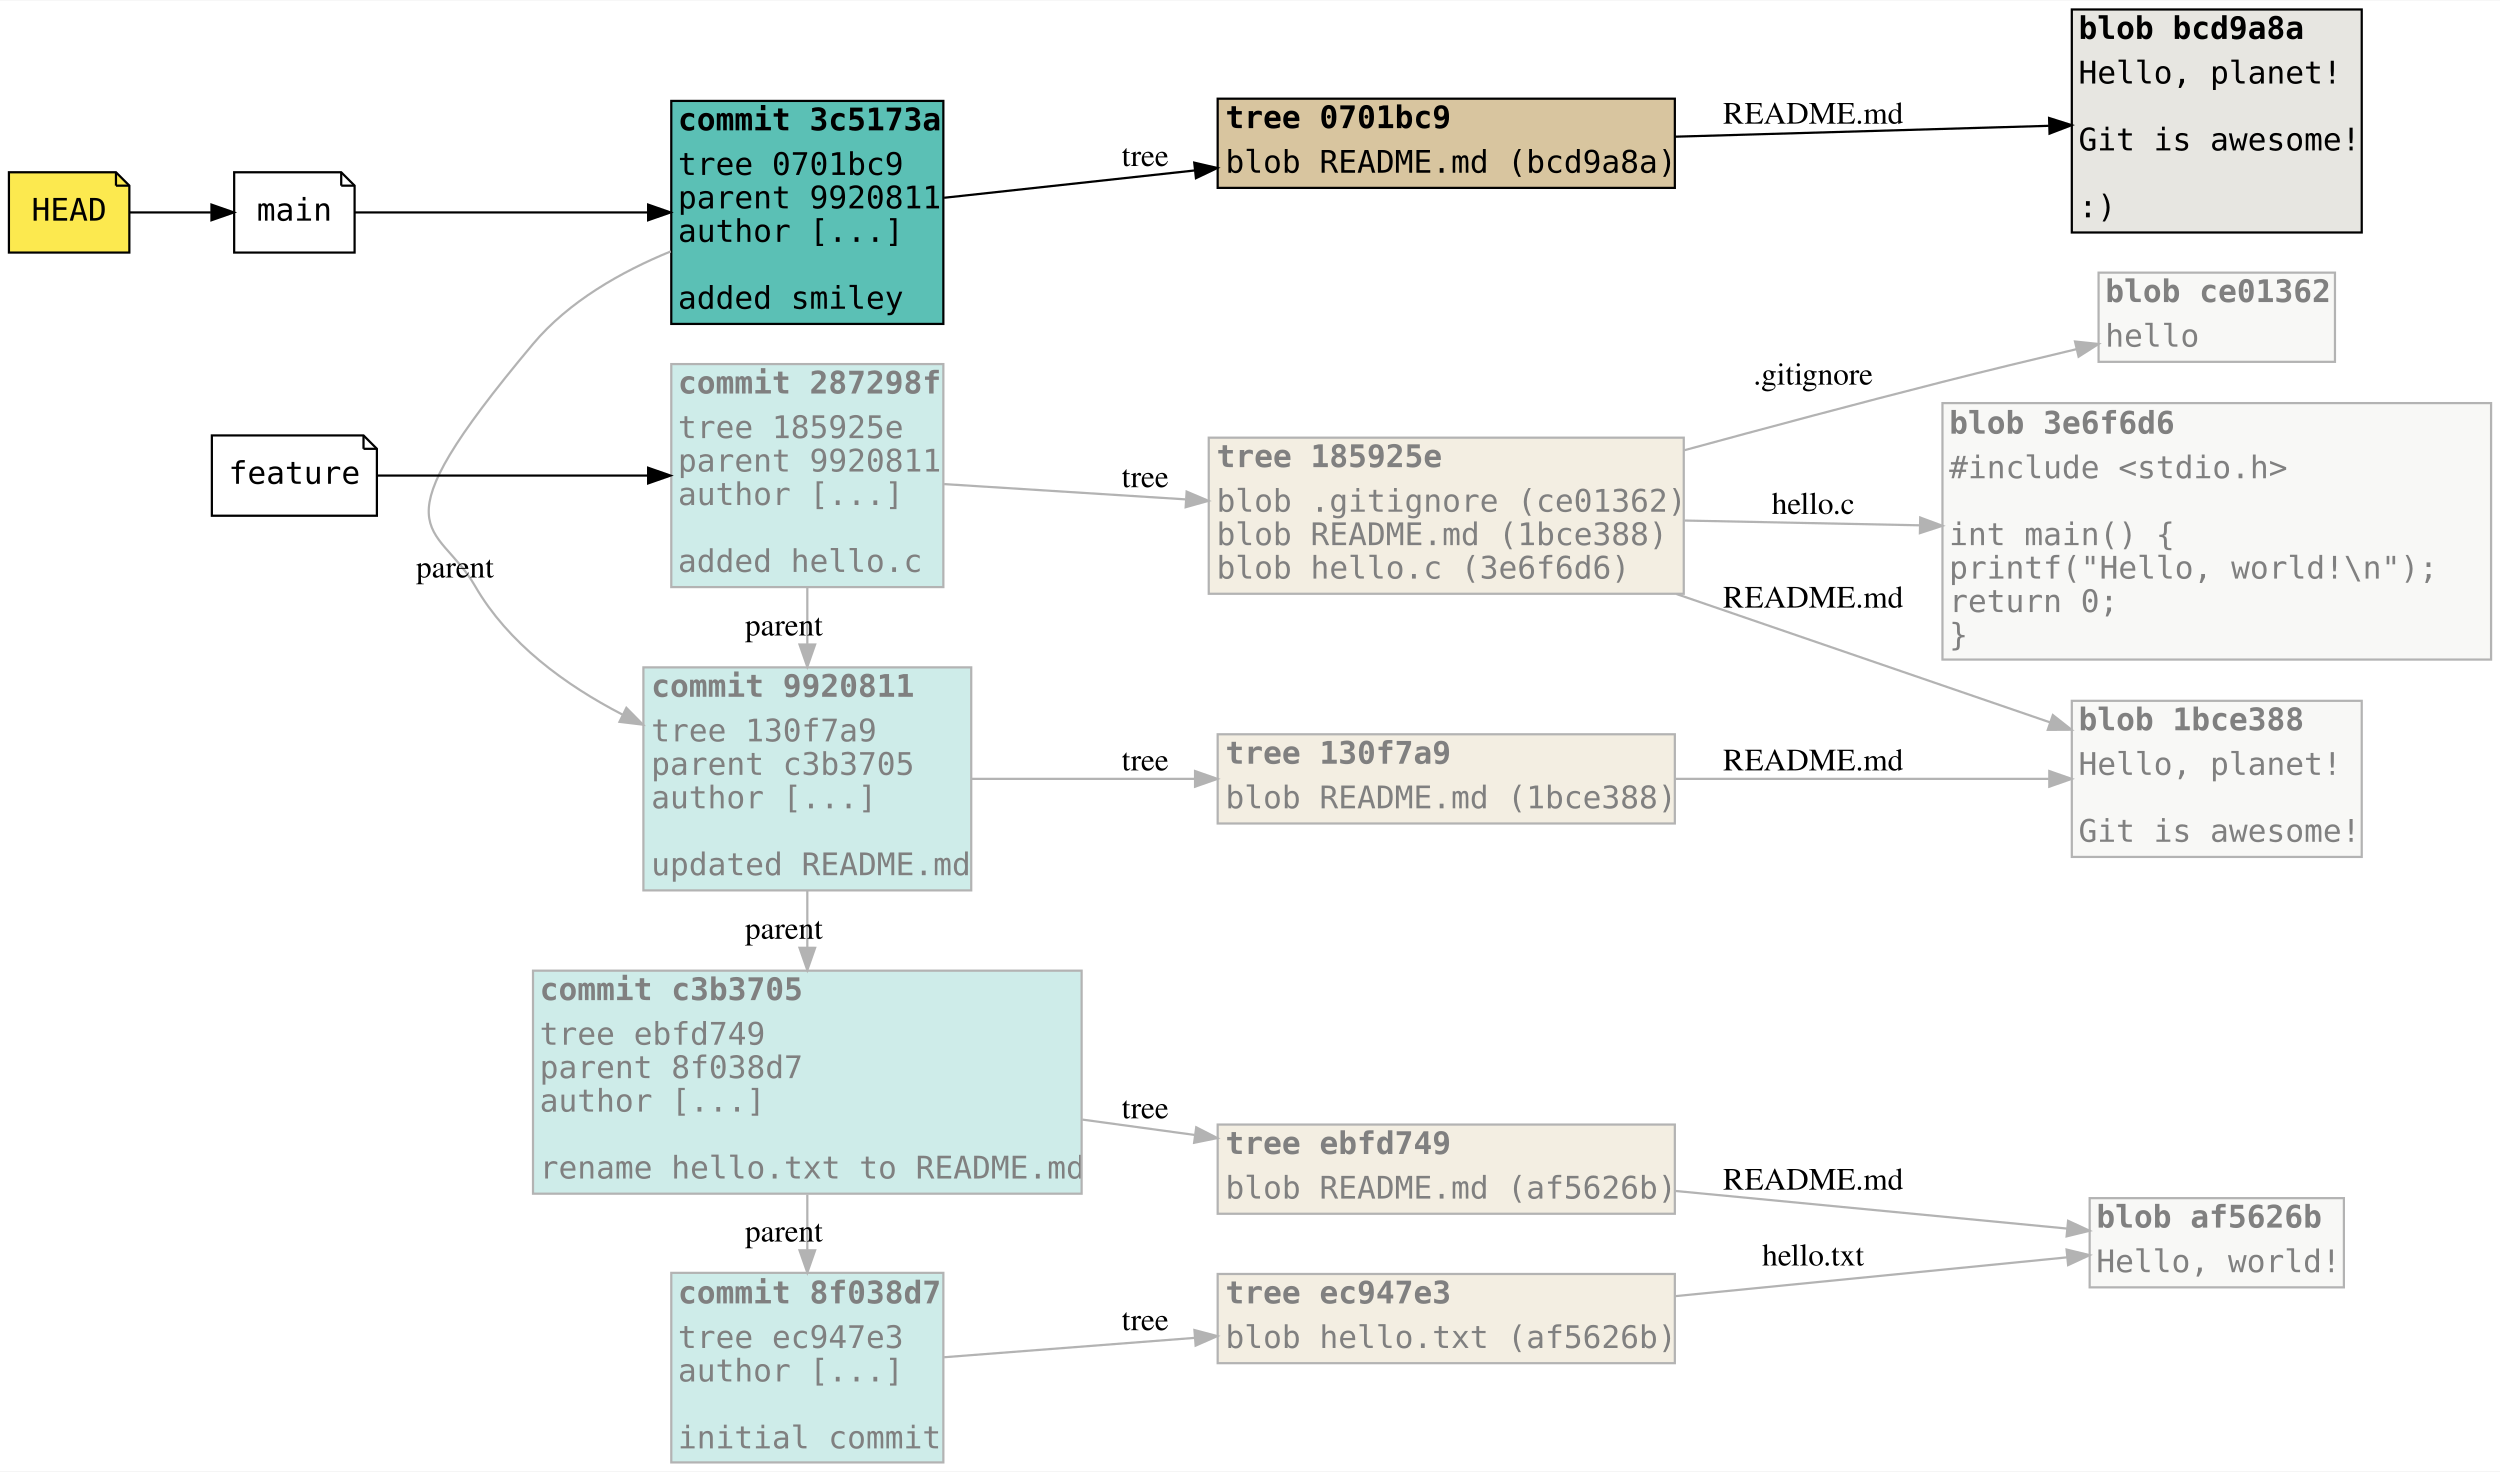
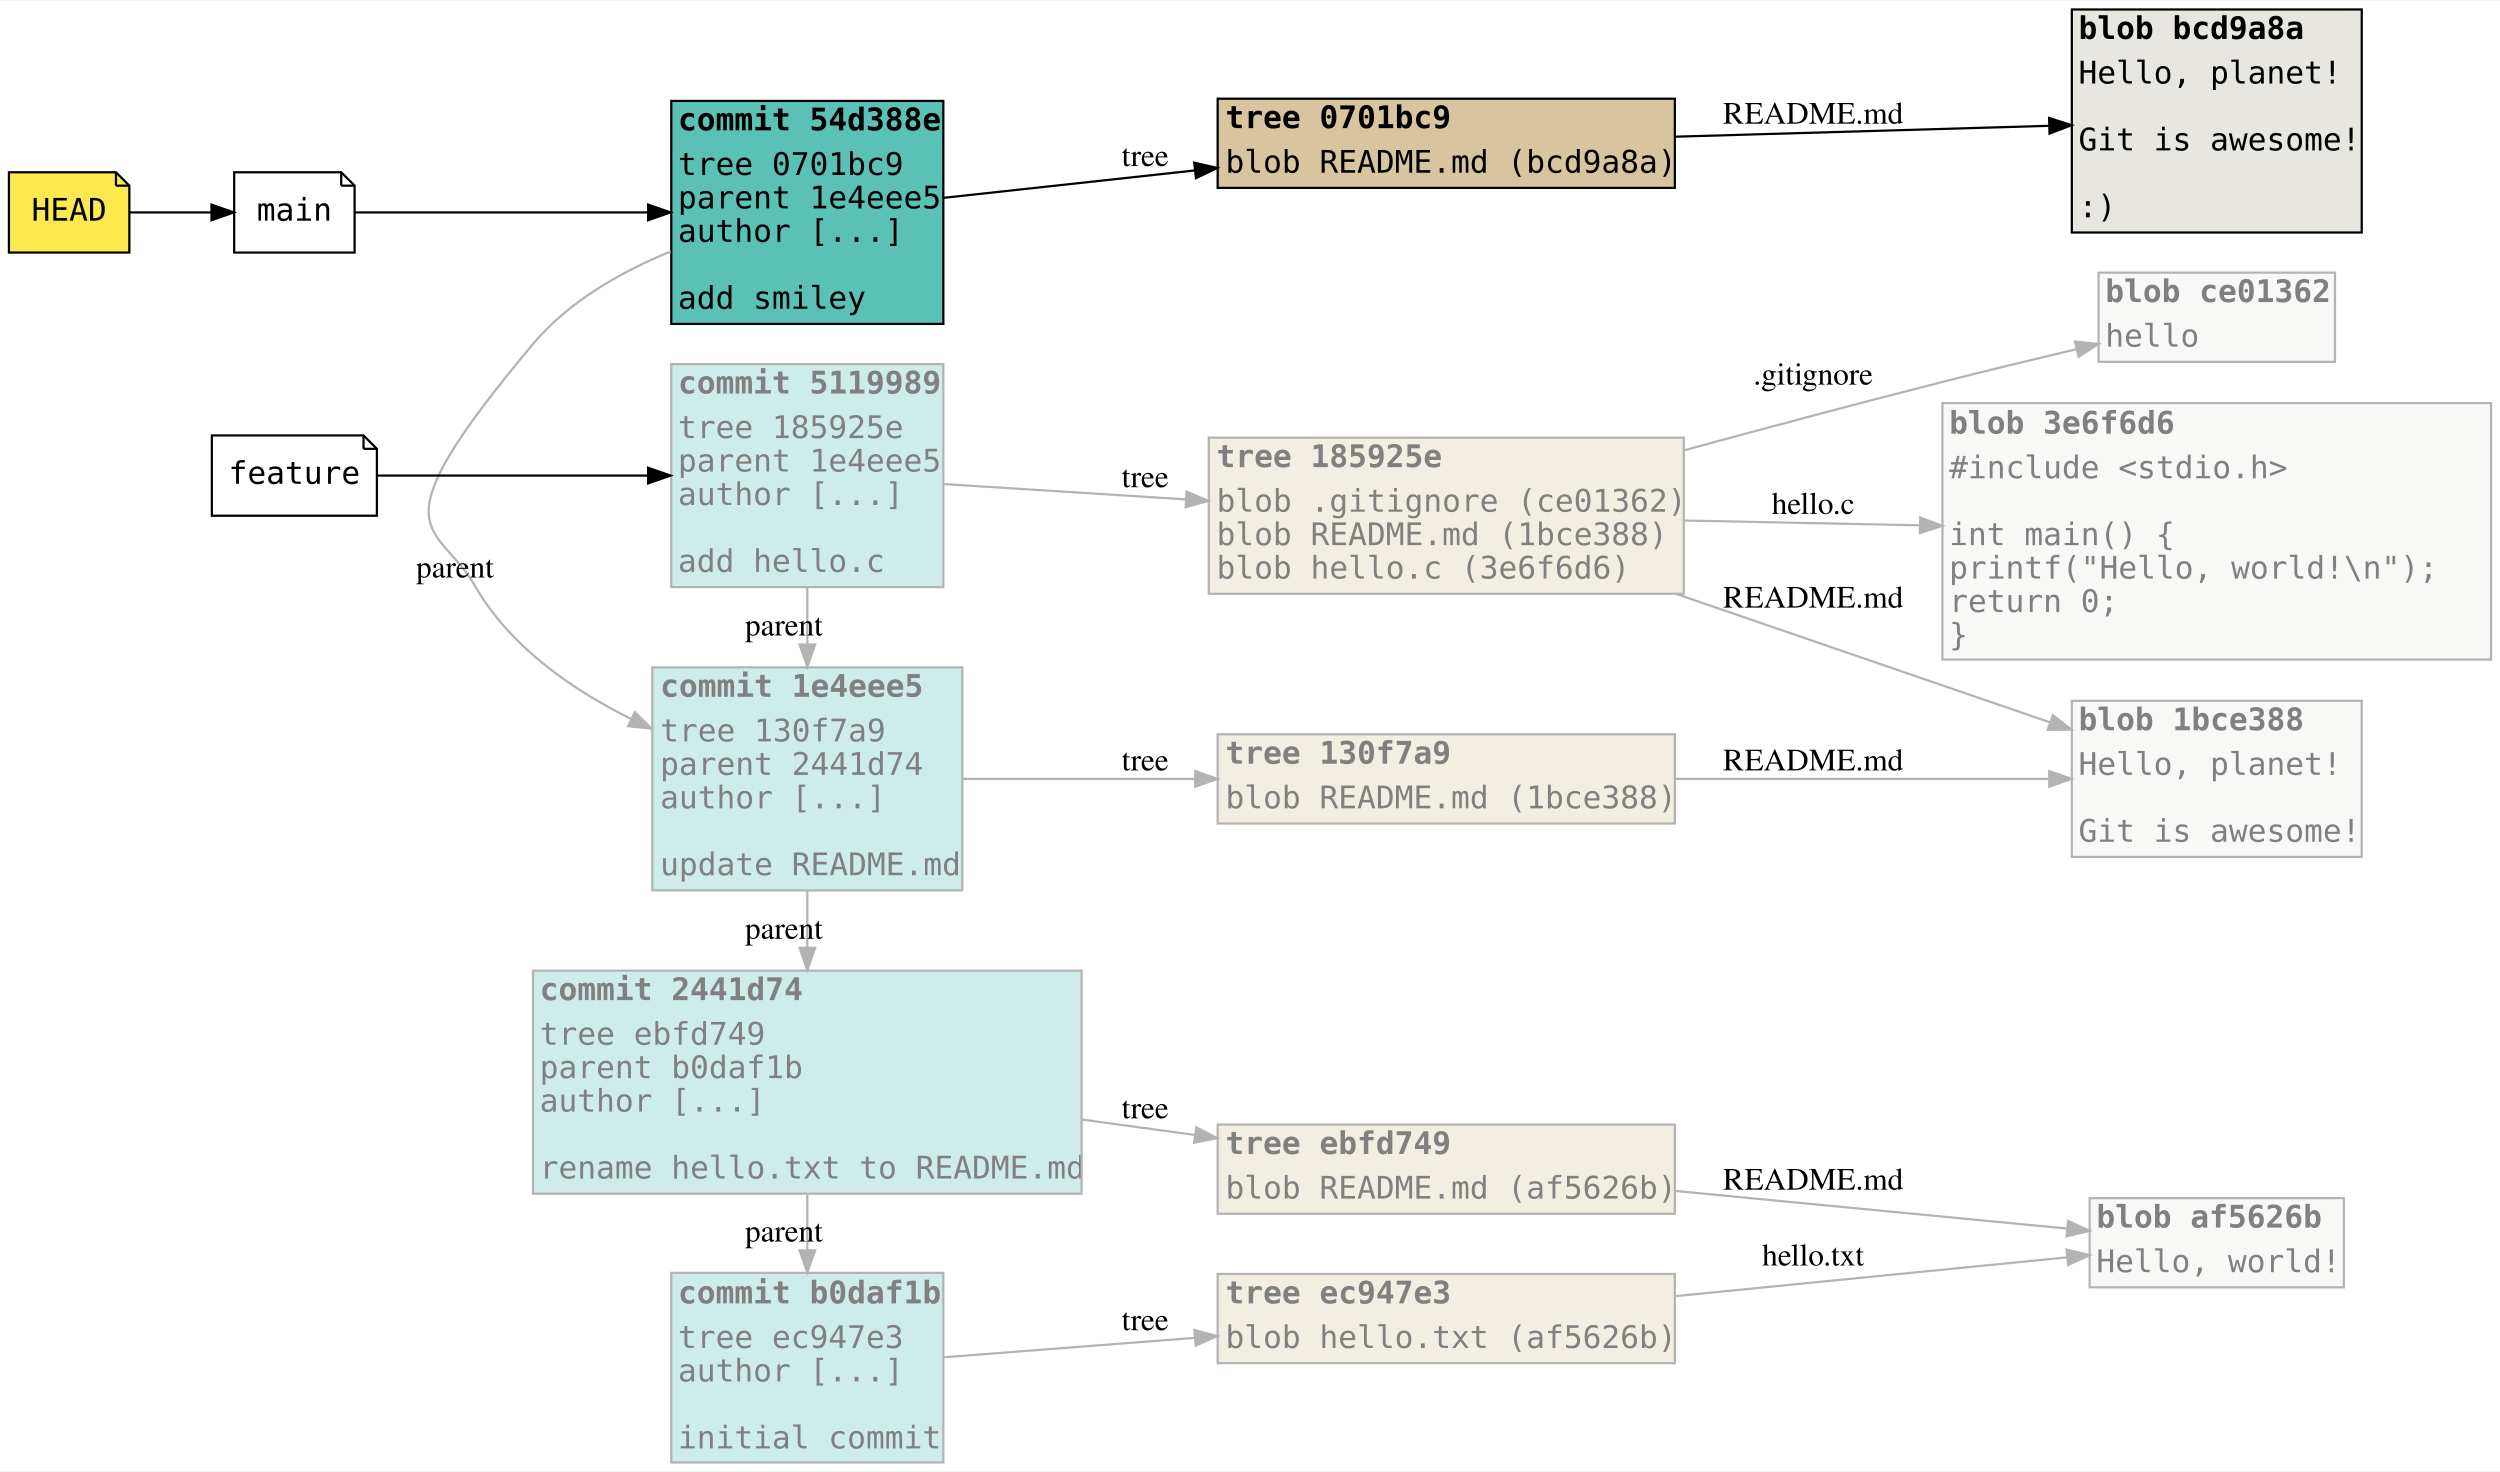
<svg xmlns="http://www.w3.org/2000/svg" width="1121pt" height="660pt" viewBox="0.00 0.00 1121.00 659.50">
  <g id="graph0" class="graph" transform="scale(1 1) rotate(0) translate(4 655.5)">
    <polygon fill="white" stroke="transparent" points="-4,4 -4,-655.5 1117,-655.5 1117,4 -4,4" />
    <g id="node1" class="node">
      <polygon fill="#5bc0b5" stroke="transparent" points="297,-510.5 297,-610.5 419,-610.5 419,-510.5 297,-510.5" />
-       <text text-anchor="start" x="300" y="-597.3" font-family="monospace" font-weight="bold" font-size="14.00" fill="#000000">commit 3c5173a</text>
+       <text text-anchor="start" x="300" y="-597.3" font-family="monospace" font-weight="bold" font-size="14.00" fill="#000000">commit 54d388e</text>
      <text text-anchor="start" x="300" y="-577.3" font-family="monospace" font-size="14.00" fill="#000000">tree 0701bc9  </text>
-       <text text-anchor="start" x="300" y="-562.3" font-family="monospace" font-size="14.00" fill="#000000">parent 9920811</text>
+       <text text-anchor="start" x="300" y="-562.3" font-family="monospace" font-size="14.00" fill="#000000">parent 1e4eee5</text>
      <text text-anchor="start" x="300" y="-547.3" font-family="monospace" font-size="14.00" fill="#000000">author [...]  </text>
      <text text-anchor="start" x="300" y="-532.3" font-family="monospace" font-size="14.00" fill="#000000">              </text>
-       <text text-anchor="start" x="300" y="-517.3" font-family="monospace" font-size="14.00" fill="#000000">added smiley  </text>
+       <text text-anchor="start" x="300" y="-517.3" font-family="monospace" font-size="14.00" fill="#000000">add smiley    </text>
      <polygon fill="none" stroke="#000000" points="297,-510.5 297,-610.5 419,-610.5 419,-510.5 297,-510.5" />
    </g>
    <g id="node2" class="node">
      <polygon fill="#d8c59f" stroke="transparent" points="542,-571.5 542,-611.5 747,-611.5 747,-571.5 542,-571.5" />
      <text text-anchor="start" x="545.5" y="-598.3" font-family="monospace" font-weight="bold" font-size="14.00" fill="#000000">tree 0701bc9</text>
      <text text-anchor="start" x="545.5" y="-578.3" font-family="monospace" font-size="14.00" fill="#000000">blob README.md (bcd9a8a)</text>
      <polygon fill="none" stroke="#000000" points="542,-571.5 542,-611.5 747,-611.5 747,-571.5 542,-571.5" />
    </g>
    <g id="edge1" class="edge">
      <path fill="none" stroke="#000000" d="M419.34,-567.07C451.98,-570.63 493.35,-575.14 531.64,-579.31" />
      <polygon fill="#000000" stroke="#000000" points="531.5,-582.82 541.82,-580.42 532.26,-575.86 531.5,-582.82" />
      <text text-anchor="middle" x="509.5" y="-581.3" font-family="Times,serif" font-size="14.00">tree</text>
    </g>
    <g id="node3" class="node">
-       <polygon fill="#ceece9" stroke="transparent" points="284.5,-256.5 284.5,-356.5 431.5,-356.5 431.5,-256.5 284.5,-256.5" />
-       <text text-anchor="start" x="288" y="-343.3" font-family="monospace" font-weight="bold" font-size="14.00" fill="#808080">commit 9920811</text>
-       <text text-anchor="start" x="288" y="-323.3" font-family="monospace" font-size="14.00" fill="#808080">tree 130f7a9     </text>
-       <text text-anchor="start" x="288" y="-308.3" font-family="monospace" font-size="14.00" fill="#808080">parent c3b3705   </text>
-       <text text-anchor="start" x="288" y="-293.3" font-family="monospace" font-size="14.00" fill="#808080">author [...]     </text>
-       <text text-anchor="start" x="288" y="-278.3" font-family="monospace" font-size="14.00" fill="#808080">                 </text>
-       <text text-anchor="start" x="288" y="-263.3" font-family="monospace" font-size="14.00" fill="#808080">updated README.md</text>
-       <polygon fill="none" stroke="#b3b3b3" points="284.5,-256.5 284.5,-356.5 431.5,-356.5 431.5,-256.5 284.5,-256.5" />
+       <polygon fill="#ceece9" stroke="transparent" points="288.5,-256.5 288.5,-356.5 427.5,-356.5 427.5,-256.5 288.5,-256.5" />
+       <text text-anchor="start" x="292" y="-343.3" font-family="monospace" font-weight="bold" font-size="14.00" fill="#808080">commit 1e4eee5</text>
+       <text text-anchor="start" x="292" y="-323.3" font-family="monospace" font-size="14.00" fill="#808080">tree 130f7a9    </text>
+       <text text-anchor="start" x="292" y="-308.3" font-family="monospace" font-size="14.00" fill="#808080">parent 2441d74  </text>
+       <text text-anchor="start" x="292" y="-293.3" font-family="monospace" font-size="14.00" fill="#808080">author [...]    </text>
+       <text text-anchor="start" x="292" y="-278.3" font-family="monospace" font-size="14.00" fill="#808080">                </text>
+       <text text-anchor="start" x="292" y="-263.3" font-family="monospace" font-size="14.00" fill="#808080">update README.md</text>
+       <polygon fill="none" stroke="#b3b3b3" points="288.5,-256.5 288.5,-356.5 427.5,-356.5 427.5,-256.5 288.5,-256.5" />
    </g>
    <g id="edge2" class="edge">
-       <path fill="none" stroke="#b3b3b3" d="M296.77,-543.03C274.53,-533.91 250.97,-520.56 235,-501.5 161.95,-414.31 192.08,-422.39 209,-393 223.75,-367.38 249.33,-348.65 275.17,-335.3" />
-       <polygon fill="#b3b3b3" stroke="#b3b3b3" points="276.87,-338.36 284.3,-330.81 273.78,-332.08 276.87,-338.36" />
+       <path fill="none" stroke="#b3b3b3" d="M296.77,-543.03C274.53,-533.91 250.97,-520.56 235,-501.5 161.95,-414.31 192.08,-422.39 209,-393 224.49,-366.1 251.9,-346.8 279.03,-333.35" />
+       <polygon fill="#b3b3b3" stroke="#b3b3b3" points="280.66,-336.45 288.2,-329.01 277.66,-330.12 280.66,-336.45" />
      <text text-anchor="middle" x="200" y="-396.8" font-family="Times,serif" font-size="14.00">parent</text>
    </g>
    <g id="node4" class="node">
      <polygon fill="#e7e6e1" stroke="transparent" points="925,-551.5 925,-651.5 1055,-651.5 1055,-551.5 925,-551.5" />
      <text text-anchor="start" x="928" y="-638.3" font-family="monospace" font-weight="bold" font-size="14.00" fill="#000000">blob bcd9a8a</text>
      <text text-anchor="start" x="928" y="-618.3" font-family="monospace" font-size="14.00" fill="#000000">Hello, planet! </text>
      <text text-anchor="start" x="928" y="-603.3" font-family="monospace" font-size="14.00" fill="#000000">               </text>
      <text text-anchor="start" x="928" y="-588.3" font-family="monospace" font-size="14.00" fill="#000000">Git is awesome!</text>
      <text text-anchor="start" x="928" y="-573.3" font-family="monospace" font-size="14.00" fill="#000000">               </text>
      <text text-anchor="start" x="928" y="-558.3" font-family="monospace" font-size="14.00" fill="#000000">:)             </text>
      <polygon fill="none" stroke="#000000" points="925,-551.5 925,-651.5 1055,-651.5 1055,-551.5 925,-551.5" />
    </g>
    <g id="edge3" class="edge">
      <path fill="none" stroke="#000000" d="M747.17,-594.46C800.91,-596.02 865.71,-597.91 914.7,-599.34" />
      <polygon fill="#000000" stroke="#000000" points="914.81,-602.84 924.9,-599.63 915.01,-595.84 914.81,-602.84" />
      <text text-anchor="middle" x="809" y="-600.3" font-family="Times,serif" font-size="14.00">README.md</text>
    </g>
    <g id="node5" class="node">
      <polygon fill="#f3eee2" stroke="transparent" points="542,-286.5 542,-326.5 747,-326.5 747,-286.5 542,-286.5" />
      <text text-anchor="start" x="545.5" y="-313.3" font-family="monospace" font-weight="bold" font-size="14.00" fill="#808080">tree 130f7a9</text>
      <text text-anchor="start" x="545.5" y="-293.3" font-family="monospace" font-size="14.00" fill="#808080">blob README.md (1bce388)</text>
      <polygon fill="none" stroke="#b3b3b3" points="542,-286.5 542,-326.5 747,-326.5 747,-286.5 542,-286.5" />
    </g>
    <g id="edge4" class="edge">
-       <path fill="none" stroke="#b3b3b3" d="M431.53,-306.5C461.89,-306.5 497.88,-306.5 531.51,-306.5" />
-       <polygon fill="#b3b3b3" stroke="#b3b3b3" points="531.86,-310 541.86,-306.5 531.86,-303 531.86,-310" />
+       <path fill="none" stroke="#b3b3b3" d="M427.51,-306.5C458.71,-306.5 496.45,-306.5 531.6,-306.5" />
+       <polygon fill="#b3b3b3" stroke="#b3b3b3" points="531.93,-310 541.93,-306.5 531.93,-303 531.93,-310" />
      <text text-anchor="middle" x="509.5" y="-310.3" font-family="Times,serif" font-size="14.00">tree</text>
    </g>
    <g id="node6" class="node">
      <polygon fill="#ceece9" stroke="transparent" points="235,-120.5 235,-220.5 481,-220.5 481,-120.5 235,-120.5" />
-       <text text-anchor="start" x="238" y="-207.3" font-family="monospace" font-weight="bold" font-size="14.00" fill="#808080">commit c3b3705</text>
+       <text text-anchor="start" x="238" y="-207.3" font-family="monospace" font-weight="bold" font-size="14.00" fill="#808080">commit 2441d74</text>
      <text text-anchor="start" x="238" y="-187.3" font-family="monospace" font-size="14.00" fill="#808080">tree ebfd749                 </text>
-       <text text-anchor="start" x="238" y="-172.3" font-family="monospace" font-size="14.00" fill="#808080">parent 8f038d7               </text>
+       <text text-anchor="start" x="238" y="-172.3" font-family="monospace" font-size="14.00" fill="#808080">parent b0daf1b               </text>
      <text text-anchor="start" x="238" y="-157.3" font-family="monospace" font-size="14.00" fill="#808080">author [...]                 </text>
      <text text-anchor="start" x="238" y="-142.3" font-family="monospace" font-size="14.00" fill="#808080">                             </text>
      <text text-anchor="start" x="238" y="-127.3" font-family="monospace" font-size="14.00" fill="#808080">rename hello.txt to README.md</text>
      <polygon fill="none" stroke="#b3b3b3" points="235,-120.5 235,-220.5 481,-220.5 481,-120.5 235,-120.5" />
    </g>
    <g id="edge5" class="edge">
      <path fill="none" stroke="#b3b3b3" d="M358,-256.45C358,-248.17 358,-239.51 358,-231.01" />
      <polygon fill="#b3b3b3" stroke="#b3b3b3" points="361.5,-230.75 358,-220.75 354.5,-230.76 361.5,-230.75" />
      <text text-anchor="middle" x="347.5" y="-234.8" font-family="Times,serif" font-size="14.00">parent</text>
    </g>
    <g id="node7" class="node">
      <polygon fill="#f8f8f6" stroke="transparent" points="925,-271.5 925,-341.5 1055,-341.5 1055,-271.5 925,-271.5" />
      <text text-anchor="start" x="928" y="-328.3" font-family="monospace" font-weight="bold" font-size="14.00" fill="#808080">blob 1bce388</text>
      <text text-anchor="start" x="928" y="-308.3" font-family="monospace" font-size="14.00" fill="#808080">Hello, planet! </text>
      <text text-anchor="start" x="928" y="-293.3" font-family="monospace" font-size="14.00" fill="#808080">               </text>
      <text text-anchor="start" x="928" y="-278.3" font-family="monospace" font-size="14.00" fill="#808080">Git is awesome!</text>
      <polygon fill="none" stroke="#b3b3b3" points="925,-271.5 925,-341.5 1055,-341.5 1055,-271.5 925,-271.5" />
    </g>
    <g id="edge6" class="edge">
      <path fill="none" stroke="#b3b3b3" d="M747.17,-306.5C800.91,-306.5 865.71,-306.5 914.7,-306.5" />
      <polygon fill="#b3b3b3" stroke="#b3b3b3" points="914.9,-310 924.9,-306.5 914.9,-303 914.9,-310" />
      <text text-anchor="middle" x="809" y="-310.3" font-family="Times,serif" font-size="14.00">README.md</text>
    </g>
    <g id="node8" class="node">
      <polygon fill="#f3eee2" stroke="transparent" points="542,-111.5 542,-151.5 747,-151.5 747,-111.5 542,-111.5" />
      <text text-anchor="start" x="545.5" y="-138.3" font-family="monospace" font-weight="bold" font-size="14.00" fill="#808080">tree ebfd749</text>
      <text text-anchor="start" x="545.5" y="-118.3" font-family="monospace" font-size="14.00" fill="#808080">blob README.md (af5626b)</text>
      <polygon fill="none" stroke="#b3b3b3" points="542,-111.5 542,-151.5 747,-151.5 747,-111.5 542,-111.5" />
    </g>
    <g id="edge7" class="edge">
      <path fill="none" stroke="#b3b3b3" d="M481.3,-153.73C498.02,-151.44 515.1,-149.1 531.62,-146.84" />
      <polygon fill="#b3b3b3" stroke="#b3b3b3" points="532.39,-150.26 541.82,-145.44 531.44,-143.33 532.39,-150.26" />
      <text text-anchor="middle" x="509.5" y="-154.3" font-family="Times,serif" font-size="14.00">tree</text>
    </g>
    <g id="node9" class="node">
      <polygon fill="#ceece9" stroke="transparent" points="297,0 297,-85 419,-85 419,0 297,0" />
-       <text text-anchor="start" x="300" y="-71.3" font-family="monospace" font-weight="bold" font-size="14.00" fill="#808080">commit 8f038d7</text>
+       <text text-anchor="start" x="300" y="-71.3" font-family="monospace" font-weight="bold" font-size="14.00" fill="#808080">commit b0daf1b</text>
      <text text-anchor="start" x="300" y="-51.3" font-family="monospace" font-size="14.00" fill="#808080">tree ec947e3  </text>
      <text text-anchor="start" x="300" y="-36.3" font-family="monospace" font-size="14.00" fill="#808080">author [...]  </text>
      <text text-anchor="start" x="300" y="-21.3" font-family="monospace" font-size="14.00" fill="#808080">              </text>
      <text text-anchor="start" x="300" y="-6.3" font-family="monospace" font-size="14.00" fill="#808080">initial commit</text>
      <polygon fill="none" stroke="#b3b3b3" points="297,0 297,-85 419,-85 419,0 297,0" />
    </g>
    <g id="edge8" class="edge">
      <path fill="none" stroke="#b3b3b3" d="M358,-120.07C358,-111.94 358,-103.5 358,-95.32" />
      <polygon fill="#b3b3b3" stroke="#b3b3b3" points="361.5,-95.12 358,-85.12 354.5,-95.12 361.5,-95.12" />
      <text text-anchor="middle" x="347.5" y="-99.05" font-family="Times,serif" font-size="14.00">parent</text>
    </g>
    <g id="node10" class="node">
      <polygon fill="#f8f8f6" stroke="transparent" points="933,-78.5 933,-118.5 1047,-118.5 1047,-78.5 933,-78.5" />
      <text text-anchor="start" x="936" y="-105.3" font-family="monospace" font-weight="bold" font-size="14.00" fill="#808080">blob af5626b</text>
      <text text-anchor="start" x="936" y="-85.3" font-family="monospace" font-size="14.00" fill="#808080">Hello, world!</text>
      <polygon fill="none" stroke="#b3b3b3" points="933,-78.5 933,-118.5 1047,-118.5 1047,-78.5 933,-78.5" />
    </g>
    <g id="edge9" class="edge">
      <path fill="none" stroke="#b3b3b3" d="M747.17,-121.73C803.99,-116.27 873.16,-109.63 922.94,-104.85" />
      <polygon fill="#b3b3b3" stroke="#b3b3b3" points="923.33,-108.33 932.95,-103.88 922.66,-101.36 923.33,-108.33" />
      <text text-anchor="middle" x="809" y="-122.3" font-family="Times,serif" font-size="14.00">README.md</text>
    </g>
    <g id="node11" class="node">
      <polygon fill="#f3eee2" stroke="transparent" points="542,-44.5 542,-84.5 747,-84.5 747,-44.5 542,-44.5" />
      <text text-anchor="start" x="545.5" y="-71.3" font-family="monospace" font-weight="bold" font-size="14.00" fill="#808080">tree ec947e3</text>
      <text text-anchor="start" x="545.5" y="-51.3" font-family="monospace" font-size="14.00" fill="#808080">blob hello.txt (af5626b)</text>
      <polygon fill="none" stroke="#b3b3b3" points="542,-44.5 542,-84.5 747,-84.5 747,-44.5 542,-44.5" />
    </g>
    <g id="edge10" class="edge">
      <path fill="none" stroke="#b3b3b3" d="M419.34,-47.17C451.98,-49.69 493.35,-52.89 531.64,-55.85" />
      <polygon fill="#b3b3b3" stroke="#b3b3b3" points="531.58,-59.36 541.82,-56.64 532.12,-52.38 531.58,-59.36" />
      <text text-anchor="middle" x="509.5" y="-59.3" font-family="Times,serif" font-size="14.00">tree</text>
    </g>
    <g id="edge11" class="edge">
      <path fill="none" stroke="#b3b3b3" d="M747.17,-74.56C803.99,-80.19 873.16,-87.03 922.94,-91.96" />
      <polygon fill="#b3b3b3" stroke="#b3b3b3" points="922.65,-95.45 932.95,-92.95 923.34,-88.48 922.65,-95.45" />
      <text text-anchor="middle" x="809" y="-88.3" font-family="Times,serif" font-size="14.00">hello.txt</text>
    </g>
    <g id="node12" class="node">
      <polygon fill="#ceece9" stroke="transparent" points="297,-392.5 297,-492.5 419,-492.5 419,-392.5 297,-392.5" />
-       <text text-anchor="start" x="300" y="-479.3" font-family="monospace" font-weight="bold" font-size="14.00" fill="#808080">commit 287298f</text>
+       <text text-anchor="start" x="300" y="-479.3" font-family="monospace" font-weight="bold" font-size="14.00" fill="#808080">commit 5119989</text>
      <text text-anchor="start" x="300" y="-459.3" font-family="monospace" font-size="14.00" fill="#808080">tree 185925e  </text>
-       <text text-anchor="start" x="300" y="-444.3" font-family="monospace" font-size="14.00" fill="#808080">parent 9920811</text>
+       <text text-anchor="start" x="300" y="-444.3" font-family="monospace" font-size="14.00" fill="#808080">parent 1e4eee5</text>
      <text text-anchor="start" x="300" y="-429.3" font-family="monospace" font-size="14.00" fill="#808080">author [...]  </text>
      <text text-anchor="start" x="300" y="-414.3" font-family="monospace" font-size="14.00" fill="#808080">              </text>
-       <text text-anchor="start" x="300" y="-399.3" font-family="monospace" font-size="14.00" fill="#808080">added hello.c </text>
+       <text text-anchor="start" x="300" y="-399.3" font-family="monospace" font-size="14.00" fill="#808080">add hello.c   </text>
      <polygon fill="none" stroke="#b3b3b3" points="297,-392.5 297,-492.5 419,-492.5 419,-392.5 297,-392.5" />
    </g>
    <g id="edge13" class="edge">
      <path fill="none" stroke="#b3b3b3" d="M358,-392.45C358,-384.17 358,-375.51 358,-367.01" />
      <polygon fill="#b3b3b3" stroke="#b3b3b3" points="361.5,-366.75 358,-356.75 354.5,-366.76 361.5,-366.75" />
      <text text-anchor="middle" x="347.5" y="-370.8" font-family="Times,serif" font-size="14.00">parent</text>
    </g>
    <g id="node13" class="node">
      <polygon fill="#f3eee2" stroke="transparent" points="538,-389.5 538,-459.5 751,-459.5 751,-389.5 538,-389.5" />
      <text text-anchor="start" x="541.5" y="-446.3" font-family="monospace" font-weight="bold" font-size="14.00" fill="#808080">tree 185925e</text>
      <text text-anchor="start" x="541.5" y="-426.3" font-family="monospace" font-size="14.00" fill="#808080">blob .gitignore (ce01362)</text>
      <text text-anchor="start" x="541.5" y="-411.3" font-family="monospace" font-size="14.00" fill="#808080">blob README.md (1bce388) </text>
      <text text-anchor="start" x="541.5" y="-396.3" font-family="monospace" font-size="14.00" fill="#808080">blob hello.c (3e6f6d6)   </text>
      <polygon fill="none" stroke="#b3b3b3" points="538,-389.5 538,-459.5 751,-459.5 751,-389.5 538,-389.5" />
    </g>
    <g id="edge12" class="edge">
      <path fill="none" stroke="#b3b3b3" d="M419.34,-438.68C450.79,-436.69 490.36,-434.19 527.46,-431.84" />
      <polygon fill="#b3b3b3" stroke="#b3b3b3" points="528.09,-435.31 537.85,-431.18 527.65,-428.32 528.09,-435.31" />
      <text text-anchor="middle" x="509.5" y="-437.3" font-family="Times,serif" font-size="14.00">tree</text>
    </g>
    <g id="edge15" class="edge">
      <path fill="none" stroke="#b3b3b3" d="M747.63,-389.42C801.49,-370.91 866.35,-348.63 915.26,-331.83" />
      <polygon fill="#b3b3b3" stroke="#b3b3b3" points="916.5,-335.11 924.82,-328.55 914.23,-328.49 916.5,-335.11" />
      <text text-anchor="middle" x="809" y="-383.3" font-family="Times,serif" font-size="14.00">README.md</text>
    </g>
    <g id="node14" class="node">
      <polygon fill="#f8f8f6" stroke="transparent" points="937,-493.5 937,-533.5 1043,-533.5 1043,-493.5 937,-493.5" />
      <text text-anchor="start" x="940" y="-520.3" font-family="monospace" font-weight="bold" font-size="14.00" fill="#808080">blob ce01362</text>
      <text text-anchor="start" x="940" y="-500.3" font-family="monospace" font-size="14.00" fill="#808080">hello</text>
      <polygon fill="none" stroke="#b3b3b3" points="937,-493.5 937,-533.5 1043,-533.5 1043,-493.5 937,-493.5" />
    </g>
    <g id="edge14" class="edge">
      <path fill="none" stroke="#b3b3b3" d="M751.23,-453.86C787.83,-463.83 829.16,-474.88 867,-484.5 886.49,-489.46 907.81,-494.61 927.09,-499.18" />
      <polygon fill="#b3b3b3" stroke="#b3b3b3" points="926.43,-502.62 936.97,-501.51 928.04,-495.81 926.43,-502.62" />
      <text text-anchor="middle" x="809" y="-483.3" font-family="Times,serif" font-size="14.00">.gitignore</text>
    </g>
    <g id="node15" class="node">
      <polygon fill="#f8f8f6" stroke="transparent" points="867,-360 867,-475 1113,-475 1113,-360 867,-360" />
      <text text-anchor="start" x="870" y="-461.3" font-family="monospace" font-weight="bold" font-size="14.00" fill="#808080">blob 3e6f6d6</text>
      <text text-anchor="start" x="870" y="-441.3" font-family="monospace" font-size="14.00" fill="#808080">#include &lt;stdio.h&gt;           </text>
      <text text-anchor="start" x="870" y="-426.3" font-family="monospace" font-size="14.00" fill="#808080">                             </text>
      <text text-anchor="start" x="870" y="-411.3" font-family="monospace" font-size="14.00" fill="#808080">int main() {                 </text>
      <text text-anchor="start" x="870" y="-396.3" font-family="monospace" font-size="14.00" fill="#808080">   printf("Hello, world!\n");</text>
      <text text-anchor="start" x="870" y="-381.3" font-family="monospace" font-size="14.00" fill="#808080">   return 0;                 </text>
      <text text-anchor="start" x="870" y="-366.3" font-family="monospace" font-size="14.00" fill="#808080">}                            </text>
      <polygon fill="none" stroke="#b3b3b3" points="867,-360 867,-475 1113,-475 1113,-360 867,-360" />
    </g>
    <g id="edge16" class="edge">
      <path fill="none" stroke="#b3b3b3" d="M751.36,-422.34C784.65,-421.66 821.82,-420.91 856.7,-420.2" />
      <polygon fill="#b3b3b3" stroke="#b3b3b3" points="857.02,-423.69 866.95,-419.99 856.88,-416.69 857.02,-423.69" />
      <text text-anchor="middle" x="809" y="-425.3" font-family="Times,serif" font-size="14.00">hello.c</text>
    </g>
    <g id="node16" class="node">
      <polygon fill="white" stroke="black" points="159,-460.5 91,-460.5 91,-424.5 165,-424.5 165,-454.5 159,-460.5" />
      <polyline fill="none" stroke="black" points="159,-460.5 159,-454.5 " />
      <polyline fill="none" stroke="black" points="165,-454.5 159,-454.5 " />
      <text text-anchor="middle" x="128" y="-438.8" font-family="monospace" font-size="14.00">feature</text>
    </g>
    <g id="edge17" class="edge">
      <path fill="none" stroke="black" d="M165.13,-442.5C197.65,-442.5 246.38,-442.5 286.59,-442.5" />
      <polygon fill="black" stroke="black" points="286.62,-446 296.62,-442.5 286.62,-439 286.62,-446" />
    </g>
    <g id="node17" class="node">
      <polygon fill="white" stroke="black" points="149,-578.5 101,-578.5 101,-542.5 155,-542.5 155,-572.5 149,-578.5" />
      <polyline fill="none" stroke="black" points="149,-578.5 149,-572.5 " />
      <polyline fill="none" stroke="black" points="155,-572.5 149,-572.5 " />
      <text text-anchor="middle" x="128" y="-556.8" font-family="monospace" font-size="14.00">main</text>
    </g>
    <g id="edge18" class="edge">
      <path fill="none" stroke="black" d="M155.15,-560.5C186.95,-560.5 241.88,-560.5 286.41,-560.5" />
      <polygon fill="black" stroke="black" points="286.62,-564 296.62,-560.5 286.62,-557 286.62,-564" />
    </g>
    <g id="node18" class="node">
      <polygon fill="#fce94f" stroke="black" points="48,-578.5 0,-578.5 0,-542.5 54,-542.5 54,-572.5 48,-578.5" />
      <polyline fill="none" stroke="black" points="48,-578.5 48,-572.5 " />
      <polyline fill="none" stroke="black" points="54,-572.5 48,-572.5 " />
      <text text-anchor="middle" x="27" y="-556.8" font-family="monospace" font-size="14.00">HEAD</text>
    </g>
    <g id="edge19" class="edge">
      <path fill="none" stroke="black" d="M54.01,-560.5C65.18,-560.5 78.42,-560.5 90.54,-560.5" />
      <polygon fill="black" stroke="black" points="90.82,-564 100.82,-560.5 90.82,-557 90.82,-564" />
    </g>
  </g>
</svg>
